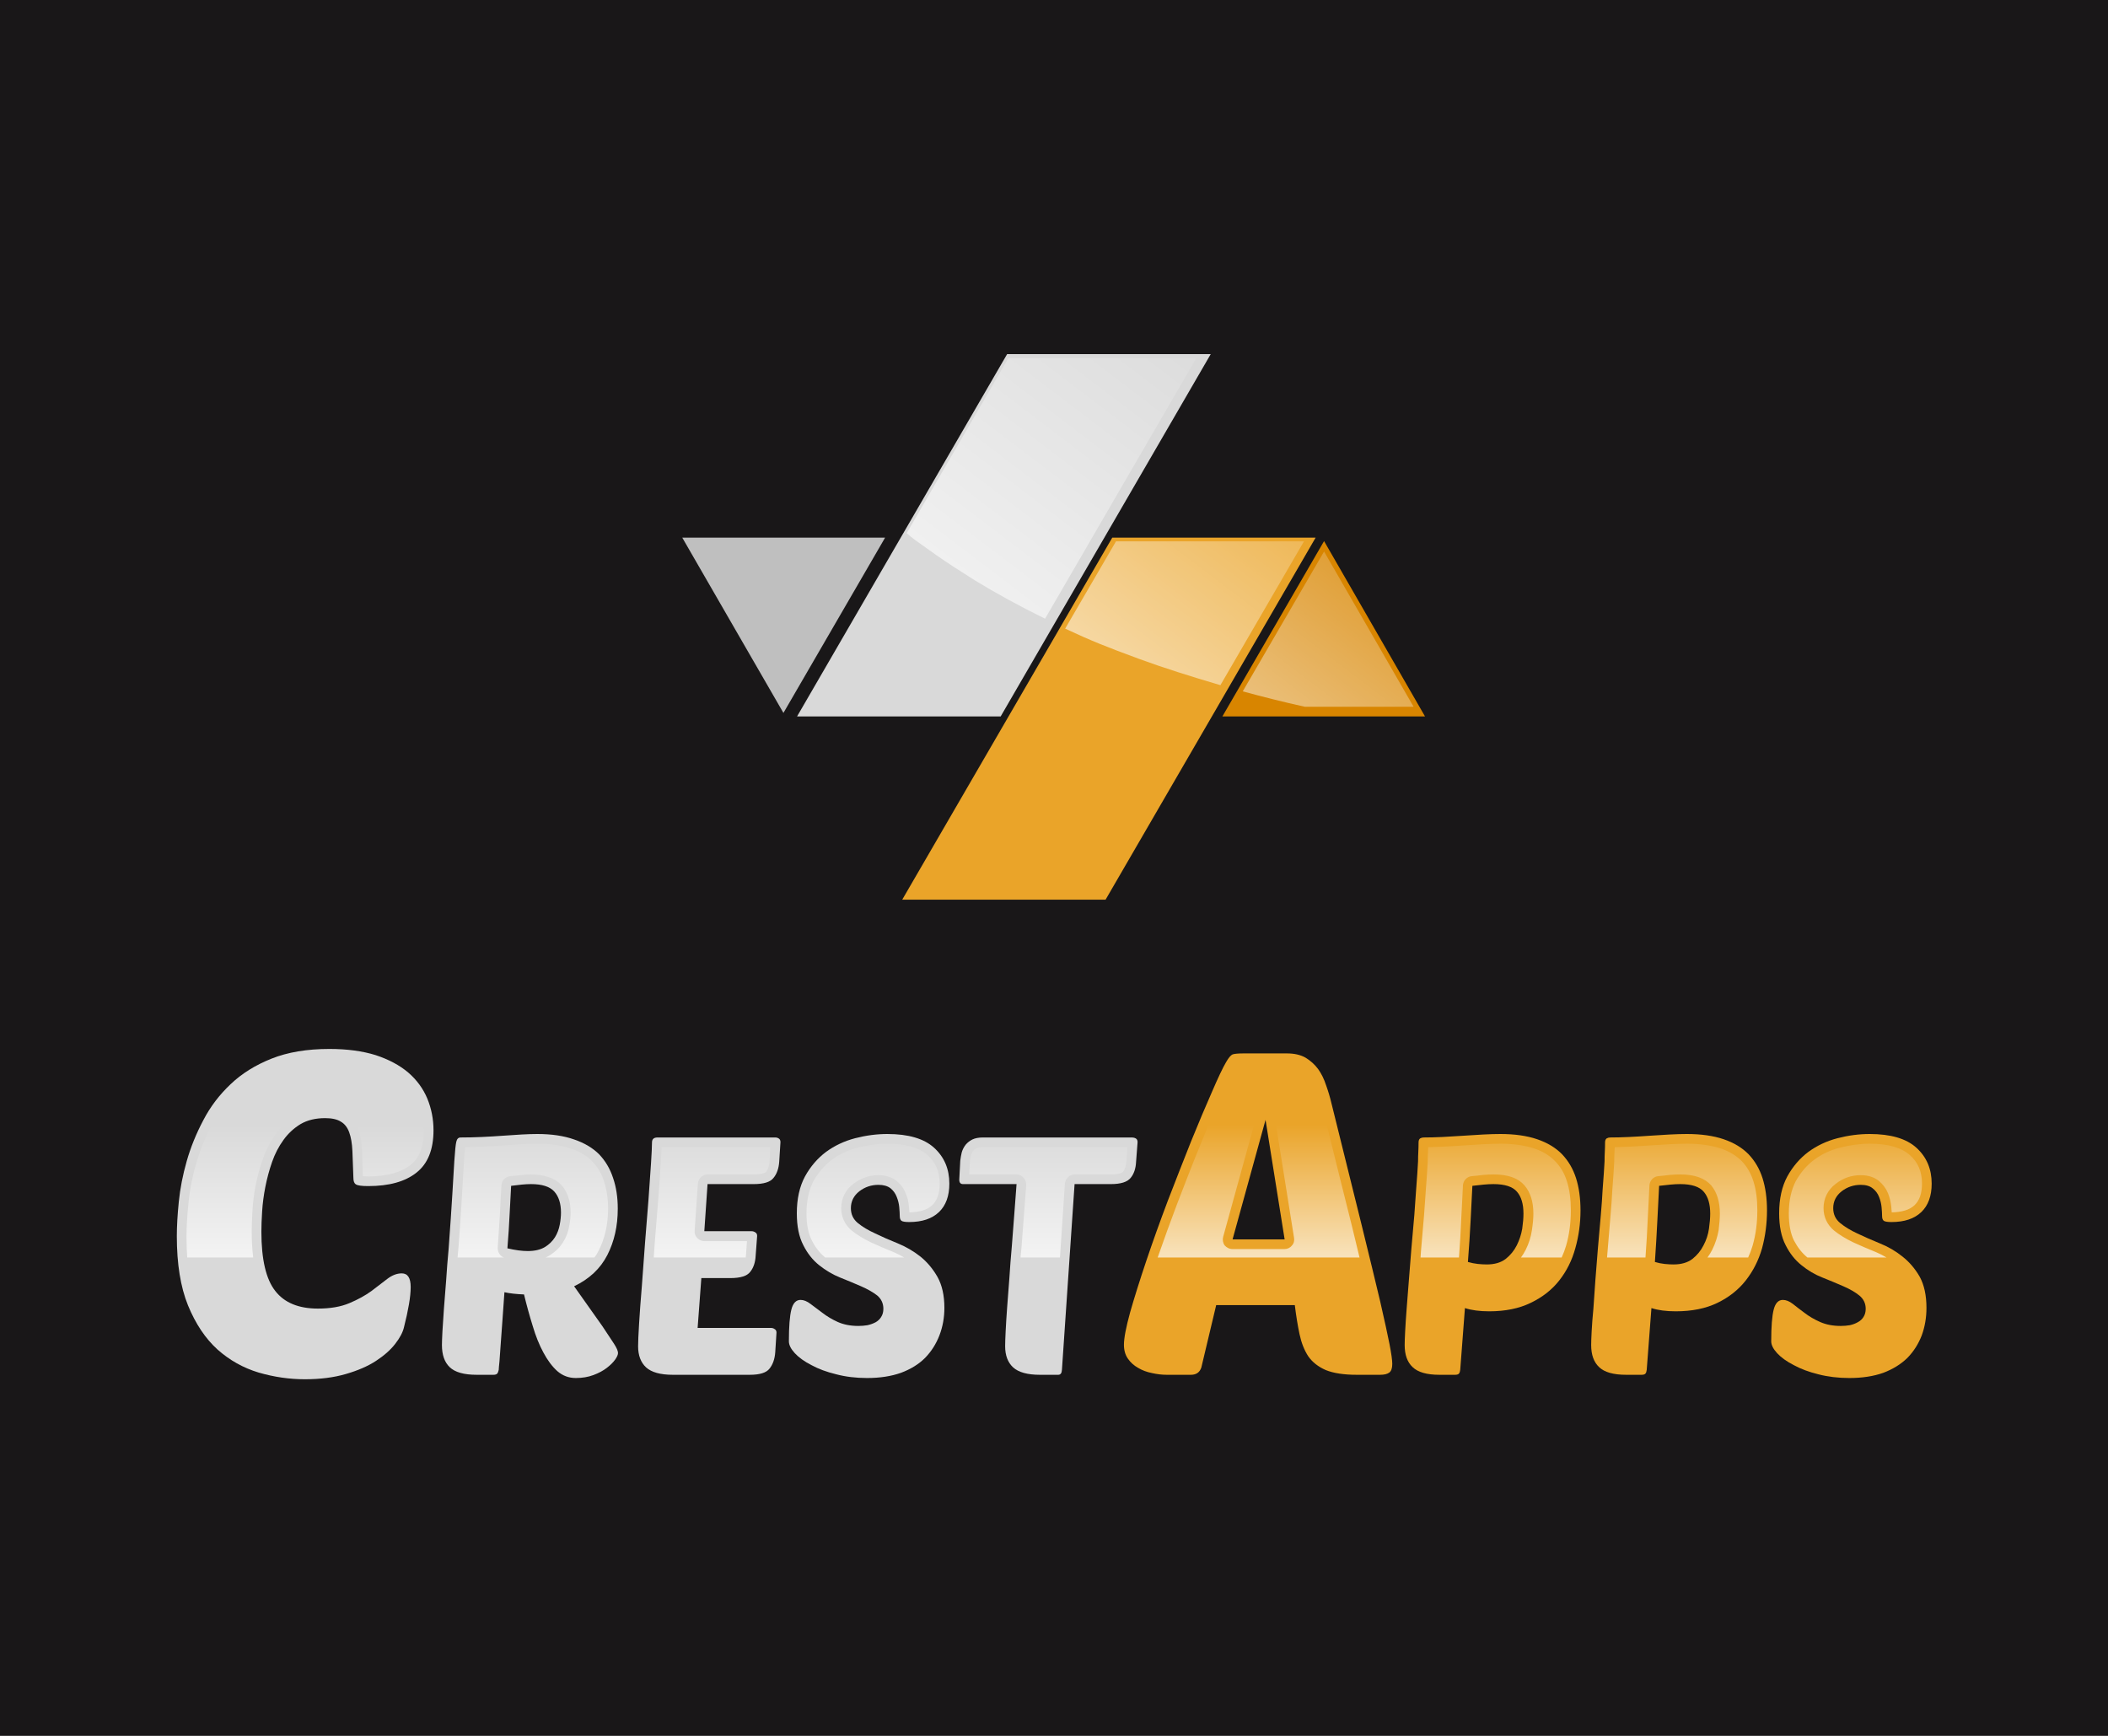
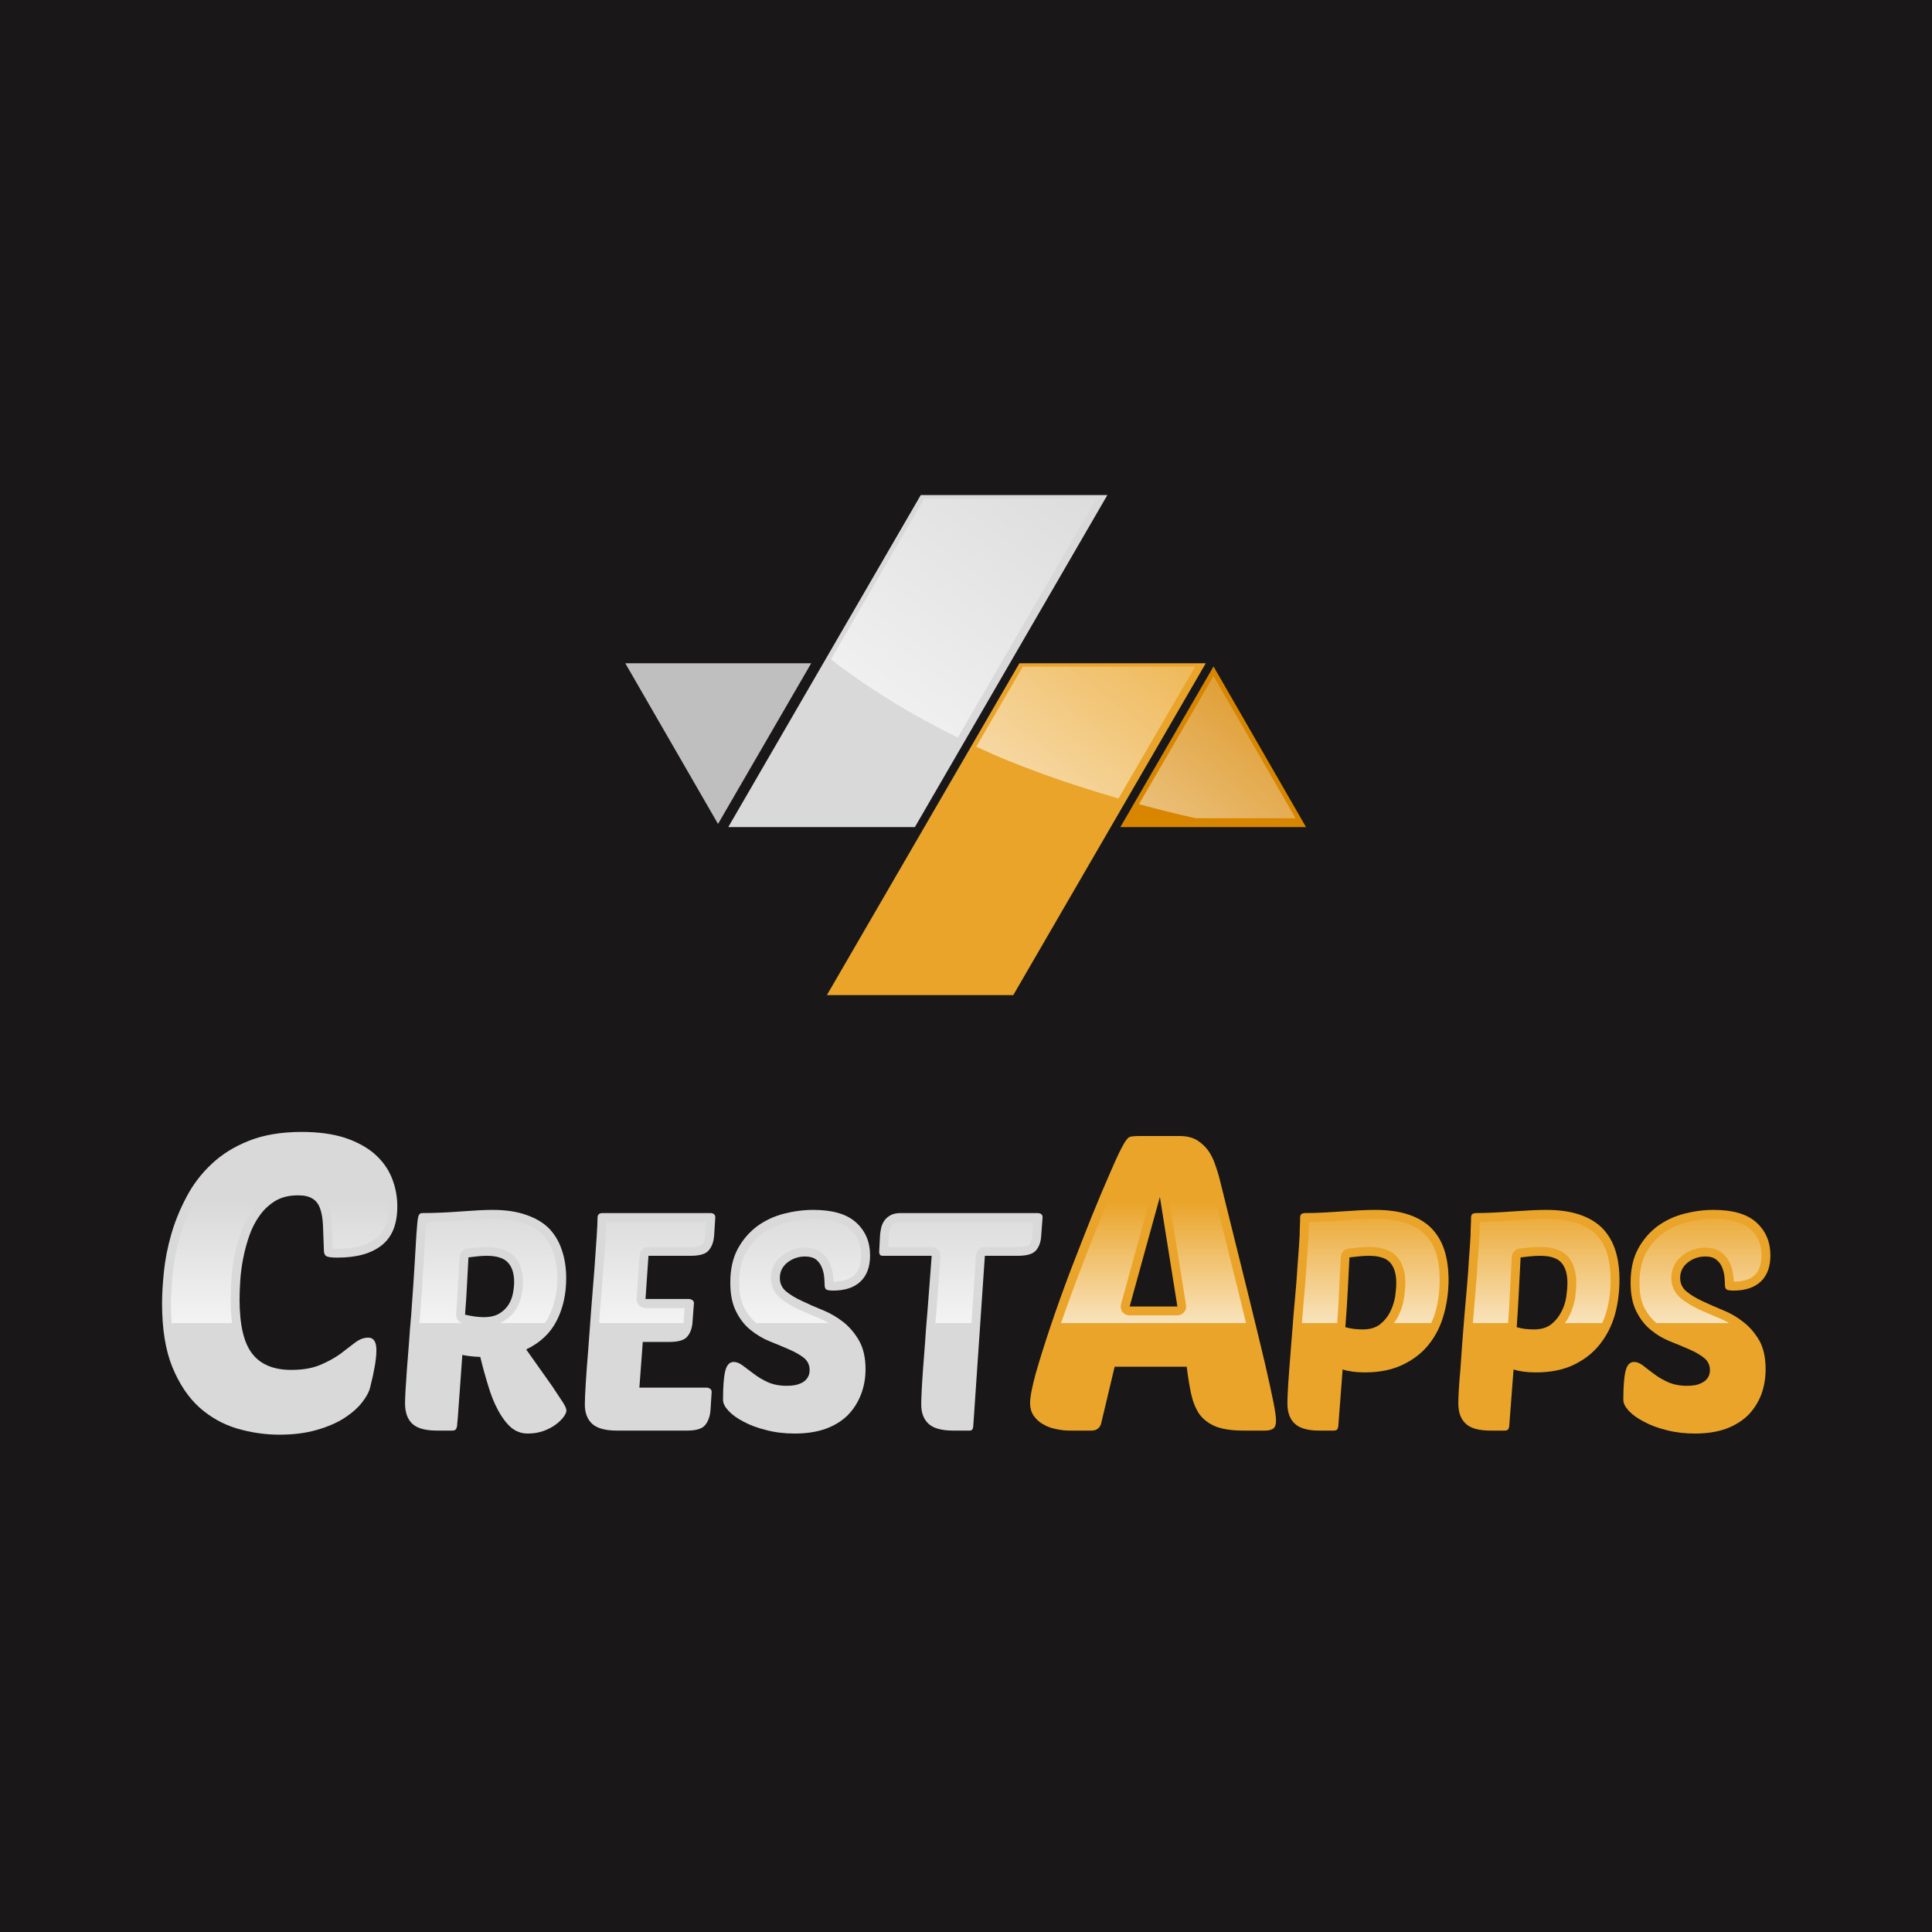
- <svg xmlns="http://www.w3.org/2000/svg" version="1.2" viewBox="0 0 850 700" width="850" height="700">
+ <svg xmlns="http://www.w3.org/2000/svg" version="1.2" viewBox="0 0 850 850" width="850" height="850">
  <defs>
-     <linearGradient id="g1" x2="1" gradientUnits="userSpaceOnUse" gradientTransform="matrix(0,-77.727,678.107,0,420.471,531.131)">
+     <linearGradient id="g1" x2="1" gradientUnits="userSpaceOnUse" gradientTransform="matrix(0,-77.727,678.107,0,420.471,606.131)">
      <stop offset="0" stop-color="#ffffff" stop-opacity="1" />
      <stop offset="1" stop-color="#ffffff" stop-opacity="0" />
    </linearGradient>
-     <linearGradient id="g2" x2="1" gradientUnits="userSpaceOnUse" gradientTransform="matrix(151.625,-200.318,339.474,256.955,434.269,393.246)">
+     <linearGradient id="g2" x2="1" gradientUnits="userSpaceOnUse" gradientTransform="matrix(151.625,-200.318,339.474,256.955,434.269,468.246)">
      <stop offset="0" stop-color="#ffffff" stop-opacity="1" />
      <stop offset="1" stop-color="#ffffff" stop-opacity="0" />
    </linearGradient>
  </defs>
  <style>
		.s0 { fill: #191718 } 
		.s1 { fill: #d9d9d9 } 
		.s2 { fill: #eaa429 } 
		.s3 { mix-blend-mode: screen;fill: url(#g1) } 
		.s4 { fill: #bfbfbf } 
		.s5 { fill: #d88500 } 
		.s6 { fill: url(#g2) } 
	</style>
  <g id="Layer 1">
    <g id="Background">
-       <path id="&lt;Path&gt;" class="s0" d="m850 0v700h-850v-700z" />
+       <path id="&lt;Path&gt;" class="s0" d="m850 0v850h-850v-850z" />
    </g>
    <g id="Logo Artwork">
      <g id="CrestApps">
        <g id="&lt;Group&gt;">
          <g id="&lt;Group&gt;">
            <g id="&lt;Group&gt;">
              <g id="&lt;Group&gt;">
-                 <path id="&lt;Compound Path&gt;" class="s1" d="m128.2 527.7q7.5 0 12.7-2.2 5.2-2.2 8.9-4.9 3.6-2.7 6.4-4.9 2.9-2.2 5.8-2.2 3.6 0 3.6 5.5 0 2.9-0.7 7-0.7 4.1-2 9.2-0.7 3.1-3.6 6.8-2.8 3.6-7.7 6.8-4.9 3.2-12.2 5.3-7.2 2.1-16.5 2.1-9.3 0-18.6-2.7-9.3-2.8-16.6-9.3-7.3-6.6-11.9-17.8-4.5-11.1-4.5-27.9 0-6 0.8-13.9 0.8-8 3.2-16.4 2.4-8.4 6.7-16.5 4.2-8.1 11-14.5 6.7-6.4 16.5-10.3 9.8-3.9 23.3-3.9 10.7 0 18.7 2.5 7.9 2.6 13.1 7 5.2 4.5 7.7 10.5 2.5 6.1 2.5 12.8 0 11.7-6.9 17.1-6.8 5.4-19.4 5.4-4 0-5-0.7-1-0.6-1-2.6-0.2-6.2-0.4-10.8-0.2-4.6-1.3-7.6-1.1-3-3.4-4.3-2.2-1.4-6.3-1.4-5.8 0-9.9 2.4-4.1 2.5-6.9 6.4-2.9 4-4.6 8.9-1.7 4.9-2.7 10-1 5.1-1.3 9.9-0.3 4.7-0.3 8.2 0 16.8 5.6 23.9 5.5 7.1 17.2 7.1z" />
+                 <path id="&lt;Compound Path&gt;" class="s1" d="m128.2 602.7q7.5 0 12.7-2.2 5.2-2.2 8.9-4.9 3.6-2.7 6.4-4.9 2.9-2.2 5.8-2.2 3.6 0 3.6 5.5 0 2.9-0.7 7-0.7 4.1-2 9.2-0.7 3.1-3.6 6.8-2.8 3.6-7.7 6.8-4.9 3.2-12.2 5.3-7.2 2.1-16.5 2.1-9.3 0-18.6-2.7-9.3-2.8-16.6-9.3-7.3-6.6-11.9-17.8-4.5-11.1-4.5-27.9 0-6 0.8-13.9 0.8-8 3.2-16.4 2.4-8.4 6.7-16.5 4.2-8.1 11-14.5 6.7-6.4 16.5-10.3 9.8-3.9 23.3-3.9 10.7 0 18.7 2.5 7.9 2.6 13.1 7 5.2 4.5 7.7 10.5 2.5 6.1 2.5 12.8 0 11.7-6.9 17.1-6.8 5.4-19.4 5.4-4 0-5-0.7-1-0.6-1-2.6-0.2-6.2-0.4-10.8-0.2-4.6-1.3-7.6-1.1-3-3.4-4.3-2.2-1.4-6.3-1.4-5.8 0-9.9 2.4-4.1 2.5-6.9 6.4-2.9 4-4.6 8.9-1.7 4.9-2.7 10-1 5.1-1.3 9.9-0.3 4.7-0.3 8.2 0 16.8 5.6 23.9 5.5 7.1 17.2 7.1z" />
              </g>
            </g>
            <g id="&lt;Group&gt;">
              <g id="&lt;Group&gt;">
-                 <path id="&lt;Compound Path&gt;" fill-rule="evenodd" class="s1" d="m192.2 554.4q-7.7 0-10.9-3.1-3.1-3-3.1-8.9 0-1.6 0.2-5.5 0.2-3.8 0.6-9.1 0.4-5.2 0.9-11.5 0.4-6.3 1-12.7 1-13.7 1.5-22.1 0.5-8.5 0.8-13.4 0.4-6.1 0.8-7.7 0.4-1.7 1.7-1.7 4.2 0 8.6-0.2 4.4-0.2 8.4-0.5 4-0.3 7.6-0.5 3.6-0.2 6.4-0.2 8.6 0 14.8 2.2 6.2 2.1 10.1 6 3.8 4 5.6 9.5 1.9 5.5 1.9 12.4 0 10.5-4.2 18.7-4.2 8.2-13.4 12.6l11.4 16.1q3.1 4.6 4.7 7.1 1.6 2.5 1.6 3.7 0 1-1.1 2.6-1.2 1.7-3.4 3.4-2.2 1.7-5.4 2.9-3.2 1.2-7.1 1.2-4.3 0-7.5-2.8-3.1-2.8-5.6-7.5-2.5-4.6-4.3-10.7-1.9-6.1-3.5-12.7-4.8-0.2-7.9-0.9-0.4 5.9-0.8 11.3-0.4 5.4-0.7 9.6-0.3 4.3-0.5 7-0.3 2.8-0.3 3.4-0.2 1-0.6 1.5-0.4 0.5-1.6 0.5zm21.9-76.9q-1.7 0-3.7 0.2-2 0.2-4.3 0.5-0.3 4.7-0.6 11.3-0.3 6.5-0.9 13.9 4.7 1.1 8.2 1.1 4.2 0 6.9-1.6 2.6-1.6 4.1-4 1.4-2.3 1.9-5 0.5-2.7 0.5-4.9 0-5.5-2.7-8.5-2.7-3-9.4-3z" />
+                 <path id="&lt;Compound Path&gt;" fill-rule="evenodd" class="s1" d="m192.2 629.4q-7.7 0-10.9-3.1-3.1-3-3.1-8.9 0-1.6 0.2-5.5 0.2-3.8 0.6-9.1 0.4-5.2 0.9-11.5 0.4-6.3 1-12.7 1-13.7 1.5-22.1 0.5-8.5 0.8-13.4 0.4-6.1 0.8-7.7 0.4-1.7 1.7-1.7 4.2 0 8.6-0.2 4.4-0.2 8.4-0.5 4-0.3 7.6-0.5 3.6-0.2 6.4-0.2 8.6 0 14.8 2.2 6.2 2.1 10.1 6 3.8 4 5.6 9.5 1.9 5.5 1.9 12.4 0 10.5-4.2 18.7-4.2 8.2-13.4 12.6l11.4 16.1q3.1 4.6 4.7 7.1 1.6 2.5 1.6 3.7 0 1-1.1 2.6-1.2 1.7-3.4 3.4-2.2 1.7-5.4 2.9-3.2 1.2-7.1 1.2-4.3 0-7.5-2.8-3.1-2.8-5.6-7.5-2.5-4.6-4.3-10.7-1.9-6.1-3.5-12.7-4.8-0.2-7.9-0.9-0.4 5.9-0.8 11.3-0.4 5.4-0.7 9.6-0.3 4.3-0.5 7-0.3 2.8-0.3 3.4-0.2 1-0.6 1.5-0.4 0.5-1.6 0.5zm21.9-76.9q-1.7 0-3.7 0.2-2 0.2-4.3 0.5-0.3 4.7-0.6 11.3-0.3 6.5-0.9 13.9 4.7 1.1 8.2 1.1 4.2 0 6.9-1.6 2.6-1.6 4.1-4 1.4-2.3 1.9-5 0.5-2.7 0.5-4.9 0-5.5-2.7-8.5-2.7-3-9.4-3z" />
              </g>
            </g>
            <g id="&lt;Group&gt;">
              <g id="&lt;Group&gt;">
-                 <path id="&lt;Compound Path&gt;" class="s1" d="m271.3 554.4q-7.5 0-10.8-3-3.2-3-3.2-8.5 0-2.7 0.4-9.2 0.4-6.6 1.1-14.9 0.6-8.4 1.3-17.7 0.7-9.3 1.4-17.5 0.6-8.2 1-14.4 0.4-6.2 0.4-8.5 0-2 2.2-2h47.5q0.8 0 1.4 0.4 0.7 0.4 0.7 1.5l-0.5 7.9q-0.3 4.1-2.3 6.5-1.9 2.5-8 2.5h-18.6l-1.3 19h19.1q0.8 0 1.5 0.5 0.7 0.4 0.7 1.4l-0.6 8q-0.2 4-2.2 6.5-1.9 2.5-8 2.5h-11.7l-1.5 20.1h29.6q0.8 0 1.5 0.5 0.7 0.4 0.7 1.4l-0.5 7.9q-0.3 4.1-2.3 6.6-1.9 2.5-8 2.5z" />
+                 <path id="&lt;Compound Path&gt;" class="s1" d="m271.3 629.4q-7.5 0-10.8-3-3.2-3-3.2-8.5 0-2.7 0.4-9.2 0.4-6.6 1.1-14.9 0.6-8.4 1.3-17.7 0.7-9.3 1.4-17.5 0.6-8.2 1-14.4 0.4-6.2 0.4-8.5 0-2 2.2-2h47.5q0.8 0 1.4 0.4 0.7 0.4 0.7 1.5l-0.5 7.9q-0.3 4.1-2.3 6.5-1.9 2.5-8 2.5h-18.6l-1.3 19h19.1q0.8 0 1.5 0.5 0.7 0.4 0.7 1.4l-0.6 8q-0.2 4-2.2 6.5-1.9 2.5-8 2.5h-11.7l-1.5 20.1h29.6q0.8 0 1.5 0.5 0.7 0.4 0.7 1.4l-0.5 7.9q-0.3 4.1-2.3 6.6-1.9 2.5-8 2.5z" />
              </g>
            </g>
            <g id="&lt;Group&gt;">
              <g id="&lt;Group&gt;">
-                 <path id="&lt;Compound Path&gt;" class="s1" d="m357.8 457.3q12.7 0 18.8 5.5 6.2 5.6 6.2 14.5 0 7.5-4.2 11.5-4.2 4-12 4-2.4 0-3.1-0.5-0.7-0.5-0.7-2 0-1.3-0.2-3.5-0.2-2.1-1-4.1-0.8-2.1-2.5-3.5-1.8-1.4-4.9-1.4-4.3 0-7.7 2.6-3.4 2.7-3.4 6.8 0 3.7 2.8 6 2.8 2.3 7 4.2 4.1 2 9.1 4 4.9 2 9.1 5.3 4.1 3.3 6.9 8.2 2.8 5 2.8 12.5 0 5.9-2 11.1-2 5.2-5.8 9.1-3.8 3.8-9.7 6-5.9 2.1-13.7 2.1-6.7 0-12.4-1.5-5.8-1.4-10-3.7-4.3-2.2-6.7-4.8-2.4-2.6-2.4-4.8 0-8.9 1-12.8 1-3.9 3.7-3.9 1.9 0 4 1.6 2.1 1.6 4.8 3.6 2.7 2.1 6.2 3.7 3.6 1.6 8.3 1.6 1.9 0 3.7-0.3 1.8-0.4 3.3-1.2 1.4-0.8 2.2-2.1 0.9-1.4 0.9-3.3 0-3.3-2.5-5.4-2.6-2-6.5-3.7-3.9-1.7-8.4-3.5-4.5-1.8-8.5-5-3.9-3.1-6.4-8.1-2.6-5-2.6-12.8 0-8.8 3.3-14.9 3.3-6 8.5-9.9 5.2-3.8 11.7-5.5 6.6-1.7 13-1.7z" />
+                 <path id="&lt;Compound Path&gt;" class="s1" d="m357.8 532.3q12.7 0 18.8 5.5 6.2 5.6 6.2 14.5 0 7.5-4.2 11.5-4.2 4-12 4-2.4 0-3.1-0.5-0.7-0.5-0.7-2 0-1.3-0.2-3.5-0.2-2.1-1-4.1-0.8-2.1-2.5-3.5-1.8-1.4-4.9-1.4-4.3 0-7.7 2.6-3.4 2.7-3.4 6.8 0 3.7 2.8 6 2.8 2.3 7 4.2 4.1 2 9.1 4 4.9 2 9.1 5.3 4.1 3.3 6.9 8.2 2.8 5 2.8 12.5 0 5.9-2 11.1-2 5.2-5.8 9.1-3.8 3.8-9.7 6-5.9 2.1-13.7 2.1-6.7 0-12.4-1.5-5.8-1.4-10-3.7-4.3-2.2-6.7-4.8-2.4-2.6-2.4-4.8 0-8.9 1-12.8 1-3.9 3.7-3.9 1.9 0 4 1.6 2.1 1.6 4.8 3.6 2.7 2.1 6.2 3.7 3.6 1.6 8.3 1.6 1.9 0 3.7-0.3 1.8-0.4 3.3-1.2 1.4-0.8 2.2-2.1 0.9-1.4 0.9-3.3 0-3.3-2.5-5.4-2.6-2-6.5-3.7-3.9-1.7-8.4-3.5-4.5-1.8-8.5-5-3.9-3.1-6.4-8.1-2.6-5-2.6-12.8 0-8.8 3.3-14.9 3.3-6 8.5-9.9 5.2-3.8 11.7-5.5 6.6-1.7 13-1.7z" />
              </g>
            </g>
            <g id="&lt;Group&gt;">
              <g id="&lt;Group&gt;">
-                 <path id="&lt;Compound Path&gt;" class="s1" d="m433.3 477.5l-5.1 74.9q-0.1 2-1.5 2h-7.4q-7.5 0-10.8-3-3.2-3-3.2-8.5 0-2 0.2-6 0.2-4.1 0.6-9.6 0.4-5.4 0.9-11.8 0.4-6.4 1-13 0.5-6.5 1-13 0.5-6.4 0.9-12h-21.6q-1.5 0-1.5-1.8l0.4-7.6q0.2-1.7 0.6-3.4 0.5-1.7 1.6-3.1 1.1-1.3 2.7-2.1 1.7-0.8 4.2-0.8h60.2q0.8 0 1.5 0.4 0.7 0.4 0.7 1.5l-0.6 7.9q-0.2 4.1-2.2 6.5-2 2.5-8 2.5z" />
+                 <path id="&lt;Compound Path&gt;" class="s1" d="m433.3 552.5l-5.1 74.9q-0.1 2-1.5 2h-7.4q-7.5 0-10.8-3-3.2-3-3.2-8.5 0-2 0.2-6 0.2-4.1 0.6-9.6 0.4-5.4 0.9-11.8 0.4-6.4 1-13 0.5-6.5 1-13 0.5-6.4 0.9-12h-21.6q-1.5 0-1.5-1.8l0.4-7.6q0.2-1.7 0.6-3.4 0.5-1.7 1.6-3.1 1.1-1.3 2.7-2.1 1.7-0.8 4.2-0.8h60.2q0.8 0 1.5 0.4 0.7 0.4 0.7 1.5l-0.6 7.9q-0.2 4.1-2.2 6.5-2 2.5-8 2.5z" />
              </g>
            </g>
-             <path id="&lt;Compound Path&gt;" fill-rule="evenodd" class="s2" d="m518.9 424.8q4.5 0 7.5 1.7 3 1.8 5.1 4.6 2 2.8 3.2 6.5 1.3 3.6 2.2 7.4 7.3 29.6 12.1 48.8 4.7 19.1 7.5 30.9 2.7 11.8 3.8 17.4 1.1 5.7 1.1 7.9 0 2.6-1.2 3.5-1.2 0.9-3.7 0.9h-9.4q-7.8 0-12.5-1.9-4.6-2-7.1-5.6-2.4-3.7-3.5-8.9-1.1-5.2-1.9-11.7h-31.7l-6 25.2q-1 2.9-4.2 2.9h-9.7q-2.9 0-6-0.7-3.1-0.6-5.6-2.1-2.5-1.4-4.1-3.7-1.6-2.3-1.6-5.6 0-4 2.5-13.1 2.6-9.1 6.5-20.7 3.9-11.6 8.7-24.3 4.9-12.7 9.4-24 4.6-11.3 8.4-19.9 3.7-8.6 5.7-12 1.5-2.6 2.6-3.1 1.2-0.4 4.5-0.4zm-21.9 75h21l-7.7-48.2z" />
-             <path id="&lt;Compound Path&gt;" fill-rule="evenodd" class="s2" d="m580.4 554.4q-7.6 0-10.8-3.1-3.2-3-3.2-8.9 0-1.8 0.2-5.6 0.2-3.9 0.6-9.1 0.4-5.3 0.9-11.5 0.5-6.2 1-12.6 0.7-8 1.2-13.7 0.4-5.8 0.7-9.9 0.3-4.1 0.5-6.8 0.2-2.8 0.3-4.9 0-2.1 0.1-3.8 0.1-1.8 0.1-3.8 0-1.1 0.6-1.6 0.7-0.4 1.4-0.4 3.5 0 7.7-0.2 4.1-0.2 8.3-0.5 4.2-0.3 8.1-0.5 3.9-0.2 6.9-0.2 8.6 0 14.8 2.1 6.2 2.1 10.1 6.1 3.8 4 5.6 9.6 1.8 5.7 1.8 13 0 7.9-2.1 15.3-2 7.3-6.5 13-4.4 5.6-11.5 9-7 3.4-16.7 3.4-5.8 0-9.8-1.3l-1.9 24.9q-0.1 1-0.5 1.5-0.4 0.5-1.6 0.5zm21.8-76.9q-1.8 0-3.9 0.2-2.2 0.2-4.6 0.5-0.3 5.7-0.7 13.8-0.4 8.1-1.1 16.9 2.1 0.6 4 0.8 2 0.2 3.6 0.2 4.7 0 7.6-2.2 2.9-2.3 4.5-5.5 1.6-3.2 2.2-6.7 0.5-3.5 0.5-6.1 0-5.8-2.6-8.8-2.6-3.1-9.5-3.1z" />
-             <path id="&lt;Compound Path&gt;" fill-rule="evenodd" class="s2" d="m655.7 554.4q-7.7 0-10.9-3.1-3.2-3-3.2-8.9 0-1.8 0.2-5.6 0.2-3.9 0.7-9.1 0.4-5.3 0.8-11.5 0.5-6.2 1-12.6 0.7-8 1.2-13.7 0.5-5.8 0.7-9.9 0.3-4.1 0.5-6.8 0.2-2.8 0.3-4.9 0-2.1 0.1-3.8 0.1-1.8 0.1-3.8 0-1.1 0.6-1.6 0.7-0.4 1.4-0.4 3.5 0 7.7-0.2 4.2-0.2 8.3-0.5 4.2-0.3 8.1-0.5 3.9-0.2 6.9-0.2 8.6 0 14.8 2.1 6.2 2.1 10.1 6.1 3.8 4 5.6 9.6 1.8 5.7 1.8 13 0 7.9-2 15.3-2.1 7.3-6.6 13-4.4 5.6-11.4 9-7 3.4-16.8 3.4-5.8 0-9.8-1.3l-1.9 24.9q-0.1 1-0.5 1.5-0.4 0.5-1.6 0.5zm21.8-76.9q-1.8 0-3.9 0.2-2.2 0.2-4.6 0.5-0.3 5.7-0.7 13.8-0.4 8.1-1 16.9 2 0.6 3.9 0.8 2 0.2 3.6 0.2 4.7 0 7.6-2.2 2.9-2.3 4.5-5.5 1.7-3.2 2.2-6.7 0.5-3.5 0.5-6.1 0-5.8-2.6-8.8-2.6-3.1-9.5-3.1z" />
-             <path id="&lt;Compound Path&gt;" class="s2" d="m753.9 457.3q12.7 0 18.8 5.5 6.2 5.6 6.2 14.5 0 7.5-4.2 11.5-4.2 4-12 4-2.4 0-3.1-0.5-0.7-0.5-0.7-2 0-1.3-0.2-3.5-0.2-2.1-1-4.1-0.8-2.1-2.6-3.5-1.7-1.4-4.8-1.4-4.3 0-7.7 2.6-3.4 2.7-3.4 6.8 0 3.7 2.8 6 2.8 2.3 6.9 4.2 4.2 2 9.1 4 5 2 9.1 5.3 4.2 3.3 7 8.2 2.7 5 2.7 12.5 0 5.9-1.9 11.1-2 5.2-5.8 9.1-3.9 3.8-9.7 6-5.9 2.1-13.7 2.1-6.7 0-12.5-1.5-5.7-1.4-9.9-3.7-4.3-2.2-6.7-4.8-2.4-2.6-2.4-4.8 0-8.9 1-12.8 1-3.9 3.7-3.9 1.9 0 4 1.6 2 1.6 4.7 3.6 2.7 2.1 6.3 3.7 3.6 1.6 8.3 1.6 1.9 0 3.7-0.3 1.8-0.4 3.2-1.2 1.5-0.8 2.3-2.1 0.9-1.4 0.9-3.3 0-3.3-2.6-5.4-2.5-2-6.4-3.7-3.9-1.7-8.4-3.5-4.6-1.8-8.5-5-3.9-3.1-6.4-8.1-2.6-5-2.6-12.8 0-8.8 3.3-14.9 3.3-6 8.5-9.9 5.2-3.8 11.7-5.5 6.6-1.7 13-1.7z" />
+             <path id="&lt;Compound Path&gt;" fill-rule="evenodd" class="s2" d="m518.9 499.8q4.5 0 7.5 1.7 3 1.8 5.1 4.6 2 2.8 3.2 6.5 1.3 3.6 2.2 7.4 7.3 29.6 12.1 48.8 4.7 19.1 7.5 30.9 2.7 11.8 3.8 17.4 1.1 5.7 1.1 7.9 0 2.6-1.2 3.5-1.2 0.9-3.7 0.9h-9.4q-7.8 0-12.5-1.9-4.6-2-7.1-5.6-2.4-3.7-3.5-8.9-1.1-5.2-1.9-11.7h-31.7l-6 25.2q-1 2.9-4.2 2.9h-9.7q-2.9 0-6-0.7-3.1-0.6-5.6-2.1-2.5-1.4-4.1-3.7-1.6-2.3-1.6-5.6 0-4 2.5-13.1 2.6-9.1 6.5-20.7 3.9-11.6 8.7-24.3 4.9-12.7 9.4-24 4.6-11.3 8.4-19.9 3.7-8.6 5.7-12 1.5-2.6 2.6-3.1 1.2-0.4 4.5-0.4zm-21.9 75h21l-7.7-48.2z" />
+             <path id="&lt;Compound Path&gt;" fill-rule="evenodd" class="s2" d="m580.4 629.4q-7.6 0-10.8-3.1-3.2-3-3.2-8.9 0-1.8 0.2-5.6 0.2-3.9 0.6-9.1 0.4-5.3 0.9-11.5 0.5-6.2 1-12.6 0.7-8 1.2-13.7 0.4-5.8 0.7-9.9 0.3-4.1 0.5-6.8 0.2-2.8 0.3-4.9 0-2.1 0.1-3.8 0.1-1.8 0.1-3.8 0-1.1 0.6-1.6 0.7-0.4 1.4-0.4 3.5 0 7.7-0.2 4.1-0.2 8.3-0.5 4.2-0.3 8.1-0.5 3.9-0.2 6.9-0.2 8.6 0 14.8 2.1 6.2 2.1 10.1 6.1 3.8 4 5.6 9.6 1.8 5.7 1.8 13 0 7.9-2.1 15.3-2 7.3-6.5 13-4.4 5.6-11.5 9-7 3.4-16.7 3.4-5.8 0-9.8-1.3l-1.9 24.9q-0.1 1-0.5 1.5-0.4 0.5-1.6 0.5zm21.8-76.9q-1.8 0-3.9 0.2-2.2 0.2-4.6 0.5-0.3 5.7-0.7 13.8-0.4 8.1-1.1 16.9 2.1 0.6 4 0.8 2 0.2 3.6 0.2 4.7 0 7.6-2.2 2.9-2.3 4.5-5.5 1.6-3.2 2.2-6.7 0.5-3.5 0.5-6.1 0-5.8-2.6-8.8-2.6-3.1-9.5-3.1z" />
+             <path id="&lt;Compound Path&gt;" fill-rule="evenodd" class="s2" d="m655.7 629.4q-7.7 0-10.9-3.1-3.2-3-3.2-8.9 0-1.8 0.2-5.6 0.2-3.9 0.7-9.1 0.4-5.3 0.8-11.5 0.5-6.2 1-12.6 0.7-8 1.2-13.7 0.5-5.8 0.7-9.9 0.3-4.1 0.5-6.8 0.2-2.8 0.3-4.9 0-2.1 0.1-3.8 0.1-1.8 0.1-3.8 0-1.1 0.6-1.6 0.7-0.4 1.4-0.4 3.5 0 7.7-0.2 4.2-0.2 8.3-0.5 4.2-0.3 8.1-0.5 3.9-0.2 6.9-0.2 8.6 0 14.8 2.1 6.2 2.1 10.1 6.1 3.8 4 5.6 9.6 1.8 5.7 1.8 13 0 7.9-2 15.3-2.1 7.3-6.6 13-4.4 5.6-11.4 9-7 3.4-16.8 3.4-5.8 0-9.8-1.3l-1.9 24.9q-0.1 1-0.5 1.5-0.4 0.5-1.6 0.5zm21.8-76.9q-1.8 0-3.9 0.2-2.2 0.2-4.6 0.5-0.3 5.7-0.7 13.8-0.4 8.1-1 16.9 2 0.6 3.9 0.8 2 0.2 3.6 0.2 4.7 0 7.6-2.2 2.9-2.3 4.5-5.5 1.7-3.2 2.2-6.7 0.5-3.5 0.5-6.1 0-5.8-2.6-8.8-2.6-3.1-9.5-3.1z" />
+             <path id="&lt;Compound Path&gt;" class="s2" d="m753.9 532.3q12.7 0 18.8 5.5 6.2 5.6 6.2 14.5 0 7.5-4.2 11.5-4.2 4-12 4-2.4 0-3.1-0.5-0.7-0.5-0.7-2 0-1.3-0.2-3.5-0.2-2.1-1-4.1-0.8-2.1-2.6-3.5-1.7-1.4-4.8-1.4-4.3 0-7.7 2.6-3.4 2.7-3.4 6.8 0 3.7 2.8 6 2.8 2.3 6.9 4.2 4.2 2 9.1 4 5 2 9.1 5.3 4.2 3.3 7 8.2 2.7 5 2.7 12.5 0 5.9-1.9 11.1-2 5.2-5.8 9.1-3.9 3.8-9.7 6-5.9 2.1-13.7 2.1-6.7 0-12.5-1.5-5.7-1.4-9.9-3.7-4.3-2.2-6.7-4.8-2.4-2.6-2.4-4.8 0-8.9 1-12.8 1-3.9 3.7-3.9 1.9 0 4 1.6 2 1.6 4.7 3.6 2.7 2.1 6.3 3.7 3.6 1.6 8.3 1.6 1.9 0 3.7-0.3 1.8-0.4 3.2-1.2 1.5-0.8 2.3-2.1 0.9-1.4 0.9-3.3 0-3.3-2.6-5.4-2.5-2-6.4-3.7-3.9-1.7-8.4-3.5-4.6-1.8-8.5-5-3.9-3.1-6.4-8.1-2.6-5-2.6-12.8 0-8.8 3.3-14.9 3.3-6 8.5-9.9 5.2-3.8 11.7-5.5 6.6-1.7 13-1.7z" />
          </g>
        </g>
-         <path id="&lt;Compound Path&gt;" fill-rule="evenodd" class="s3" d="m266.8 462.6h43.8l-0.3 5.6q-0.2 2.9-1.4 4.4c0 0-0.9 1-5 1h-18.6c-2 0-3.7 1.6-3.9 3.7l-1.3 19c-0.1 1.1 0.3 2.1 1 2.9 0.8 0.8 1.8 1.3 2.9 1.3h17.2l-0.4 5.6q0 0.5-0.1 1h-37.1q0.2-2.8 0.4-5.7 0.7-9.3 1.4-17.5c0.4-5.5 0.8-10.4 1-14.5q0.3-4.3 0.4-6.8zm112.1 14.7c0 3.9-1 6.8-3 8.7-2 1.9-5.1 2.8-9.2 2.9q-0.1-1.1-0.2-2.4-0.2-2.8-1.3-5.3-1.1-2.9-3.7-5c-1.9-1.5-4.3-2.3-7.3-2.3-3.8 0-7.1 1.2-10.1 3.5-3.2 2.4-4.9 5.9-4.9 9.8 0 3.6 1.5 6.7 4.2 9 2.1 1.7 4.7 3.3 7.8 4.8 2.8 1.3 5.9 2.6 9.3 4q2.1 0.9 4.1 2.1h-31.9c-2.1-1.8-3.9-4-5.3-6.8-1.5-2.8-2.2-6.5-2.2-11 0-5.2 1-9.5 2.8-13 2-3.5 4.5-6.4 7.4-8.6 3.1-2.3 6.6-3.9 10.4-4.9 4-1 8.1-1.6 12-1.6 7.4 0 12.9 1.6 16.2 4.6 3.3 2.9 4.9 6.7 4.9 11.5zm-210.2-32.8c1.4 3.5 2.2 7.3 2.2 11.3 0 6.6-1.8 11.2-5.4 14-3.8 3-9.6 4.6-17 4.6q-1.4-0.1-2.2-0.1c-0.1-4-0.2-7.4-0.3-10.2-0.1-3.5-0.6-6.4-1.5-8.8-1.1-2.9-2.7-5-5.1-6.4-2.1-1.3-4.8-1.9-8.3-1.9-4.6 0-8.6 1-11.9 3-3.2 1.9-5.9 4.4-8.1 7.4-2.1 3-3.8 6.3-5.1 9.9-1.2 3.4-2.2 7-2.9 10.6-0.7 3.5-1.1 7-1.3 10.4-0.2 3.2-0.3 6-0.3 8.4q0 5.7 0.6 10.4h-26.6q-0.3-4.1-0.3-8.6c0-3.8 0.3-8.4 0.8-13.5 0.5-5.1 1.5-10.4 3.1-15.7 1.5-5.3 3.6-10.6 6.3-15.8 2.7-5 6.1-9.5 10.3-13.5 4.1-3.9 9.2-7.1 15.3-9.5 6-2.4 13.3-3.6 21.8-3.6 6.7 0 12.6 0.8 17.5 2.3 4.8 1.6 8.7 3.7 11.8 6.3 3 2.6 5.2 5.6 6.6 9zm74.8 31.7c1.1 3.3 1.7 7 1.7 11.2 0 6.3-1.3 12-3.8 16.9q-0.7 1.5-1.7 2.8h-19.7q0.9-0.4 1.7-0.9c2.2-1.4 4-3.1 5.3-5.2 1.3-2 2.1-4.2 2.5-6.5q0.6-3 0.6-5.5c0-4.7-1.3-8.4-3.7-11.1-2.6-2.8-6.8-4.3-12.4-4.3q-1.8 0-4 0.3-2.1 0.2-4.4 0.4c-1.9 0.3-3.3 1.8-3.4 3.7q-0.3 4.7-0.6 11.3c-0.3 4.2-0.6 8.9-0.9 13.8-0.1 1.8 0.9 3.4 2.5 4h-18.7q0.1-1.6 0.3-3.2c0.7-9 1.2-16.5 1.5-22.2l0.8-13.4c0.2-2.9 0.3-4.7 0.5-5.7q3.3-0.1 6.9-0.2c2.9-0.2 5.8-0.3 8.5-0.5q4-0.3 7.5-0.5 3.5-0.2 6.2-0.2c5.3 0 9.9 0.7 13.6 2 3.5 1.2 6.4 2.9 8.5 5.1 2.1 2.2 3.7 4.8 4.7 7.9zm388.3 0.1c1.1 3.4 1.6 7.3 1.6 11.8 0 4.9-0.6 9.7-1.9 14.2q-0.7 2.4-1.8 4.8h-16.4q1.1-1.5 1.9-3.1c1.3-2.6 2.1-5.2 2.5-7.9 0.4-2.6 0.6-4.8 0.6-6.7 0-4.8-1.2-8.6-3.6-11.4-2.5-2.9-6.6-4.4-12.4-4.4q-2 0-4.3 0.2-2.2 0.3-4.6 0.5c-1.9 0.2-3.4 1.8-3.5 3.7q-0.3 5.7-0.7 13.8c-0.2 4.8-0.5 9.9-0.9 15.3h-15.5c0-1.1 1.1-13.1 1.4-16.9q0.4-5.8 0.7-9.9 0.3-4.1 0.5-6.9 0.2-2.7 0.3-5 0-2 0.1-3.8 0-1 0.1-2 2.8-0.1 5.9-0.2 4.3-0.2 8.5-0.5 4.1-0.3 8-0.5c2.5-0.1 4.8-0.2 6.7-0.2 5.3 0 9.8 0.7 13.6 1.9 3.5 1.2 6.3 2.9 8.4 5.1 2.2 2.2 3.8 4.9 4.8 8.1zm75.2 0c1.1 3.4 1.6 7.3 1.6 11.8 0 4.9-0.6 9.7-1.9 14.2q-0.7 2.4-1.8 4.8h-16.4q1.1-1.5 1.9-3.1c1.3-2.6 2.1-5.2 2.6-7.9 0.3-2.6 0.5-4.8 0.5-6.7 0-4.8-1.2-8.6-3.5-11.4-2.6-2.9-6.7-4.4-12.5-4.4q-2 0-4.3 0.2-2.2 0.3-4.6 0.5c-1.9 0.2-3.4 1.8-3.5 3.7q-0.3 5.7-0.7 13.8c-0.2 4.8-0.5 9.9-0.9 15.3h-15.5c0.1-1.1 1.1-13.1 1.4-16.9q0.5-5.8 0.7-9.9 0.3-4.1 0.5-6.9 0.2-2.7 0.3-5 0-2 0.1-3.8 0-1 0.1-2 2.8-0.1 6-0.2 4.2-0.2 8.4-0.5 4.1-0.3 8-0.5c2.6-0.1 4.8-0.2 6.7-0.2 5.3 0 9.9 0.7 13.6 1.9 3.5 1.2 6.3 2.9 8.5 5.1 2.1 2.2 3.7 4.9 4.7 8.1zm-310.7-13.7h58.3l-0.4 5.6q-0.2 2.9-1.4 4.4c0 0-0.8 1-4.9 1h-14.6c-2 0-3.7 1.6-3.9 3.7l-2 29.8h-15.9q0.2-2.1 0.4-4.2 0.5-6.6 1-13.1l0.9-12c0-1.1-0.3-2.1-1.1-2.9-0.7-0.8-1.7-1.3-2.8-1.3h-19.1l0.3-5.3c0.1-0.8 0.2-1.7 0.5-2.6q0.3-0.9 0.8-1.6 0.6-0.7 1.4-1.1c0.6-0.3 1.4-0.4 2.5-0.4zm378.7 14.7c0 3.9-1 6.8-3 8.7-2 1.9-5.1 2.8-9.2 2.9q-0.1-1.1-0.2-2.4-0.3-2.8-1.3-5.3-1.2-2.9-3.7-5c-1.9-1.5-4.3-2.3-7.3-2.3-3.8 0-7.2 1.2-10.1 3.5-3.2 2.4-4.9 5.9-4.9 9.8 0 3.6 1.5 6.7 4.2 9 2.1 1.7 4.7 3.3 7.8 4.8 2.8 1.3 5.9 2.6 9.3 4q2.1 0.9 4.1 2.1h-31.9c-2.2-1.8-3.9-4-5.4-6.8-1.4-2.8-2.1-6.5-2.1-11 0-5.2 1-9.5 2.8-13 2-3.5 4.4-6.4 7.4-8.6 3.1-2.3 6.5-3.9 10.4-4.9 4-1 8.1-1.6 12-1.6 7.4 0 12.9 1.6 16.2 4.6 3.3 2.9 4.9 6.7 4.9 11.5zm-229.8 17.4q1.6 6.6 3 12.4h-81.4c2.4-6.9 5-14.1 7.8-21.5 3.2-8.3 6.3-16.4 9.4-23.9 3-7.5 5.8-14.1 8.2-19.8 2.5-5.6 4.3-9.5 5.6-11.7 0.4-0.7 0.7-1.2 0.9-1.4 0.4 0 1.2-0.1 2.8-0.1h17.4q3.5 0 5.6 1.2c1.5 0.9 2.7 2 3.8 3.4q1.6 2.4 2.7 5.6c0.8 2.3 1.5 4.6 2.1 7.1q7.3 29.6 12.1 48.7zm-23.4 4.5l-7.7-48.2c-0.2-1.8-1.8-3.2-3.6-3.3q-0.1 0-0.2 0c-1.8 0-3.3 1.2-3.8 2.9l-13.3 48.2c-0.3 1.1-0.1 2.4 0.6 3.4 0.8 0.9 1.9 1.5 3.2 1.5h20.9c1.2 0 2.3-0.5 3-1.4 0.8-0.8 1.1-2 0.9-3.1z" />
+         <path id="&lt;Compound Path&gt;" fill-rule="evenodd" class="s3" d="m266.8 537.6h43.8l-0.3 5.6q-0.2 2.9-1.4 4.4c0 0-0.9 1-5 1h-18.6c-2 0-3.7 1.6-3.9 3.7l-1.3 19c-0.1 1.1 0.3 2.1 1 2.9 0.8 0.8 1.8 1.3 2.9 1.3h17.2l-0.4 5.6q0 0.5-0.1 1h-37.1q0.2-2.8 0.4-5.7 0.7-9.3 1.4-17.5c0.4-5.5 0.8-10.4 1-14.5q0.3-4.3 0.4-6.8zm112.1 14.7c0 3.9-1 6.8-3 8.7-2 1.9-5.1 2.8-9.2 2.9q-0.1-1.1-0.2-2.4-0.2-2.8-1.3-5.3-1.1-2.9-3.7-5c-1.9-1.5-4.3-2.3-7.3-2.3-3.8 0-7.1 1.2-10.1 3.5-3.2 2.4-4.9 5.9-4.9 9.8 0 3.6 1.5 6.7 4.2 9 2.1 1.7 4.7 3.3 7.8 4.8 2.8 1.3 5.9 2.6 9.3 4q2.1 0.9 4.1 2.1h-31.9c-2.1-1.8-3.9-4-5.3-6.8-1.5-2.8-2.2-6.5-2.2-11 0-5.2 1-9.5 2.8-13 2-3.5 4.5-6.4 7.4-8.6 3.1-2.3 6.6-3.9 10.4-4.9 4-1 8.1-1.6 12-1.6 7.4 0 12.9 1.6 16.2 4.6 3.3 2.9 4.9 6.7 4.9 11.5zm-210.2-32.8c1.4 3.5 2.2 7.3 2.2 11.3 0 6.6-1.8 11.2-5.4 14-3.8 3-9.6 4.6-17 4.6q-1.4-0.1-2.2-0.1c-0.1-4-0.2-7.4-0.3-10.2-0.1-3.5-0.6-6.4-1.5-8.8-1.1-2.9-2.7-5-5.1-6.4-2.1-1.3-4.8-1.9-8.3-1.9-4.6 0-8.6 1-11.9 3-3.2 1.9-5.9 4.4-8.1 7.4-2.1 3-3.8 6.3-5.1 9.9-1.2 3.4-2.2 7-2.9 10.6-0.7 3.5-1.1 7-1.3 10.4-0.2 3.2-0.3 6-0.3 8.4q0 5.7 0.6 10.4h-26.6q-0.3-4.1-0.3-8.6c0-3.8 0.3-8.4 0.8-13.5 0.5-5.1 1.5-10.4 3.1-15.7 1.5-5.3 3.6-10.6 6.3-15.8 2.7-5 6.1-9.5 10.3-13.5 4.1-3.9 9.2-7.1 15.3-9.5 6-2.4 13.3-3.6 21.8-3.6 6.7 0 12.6 0.8 17.5 2.3 4.8 1.6 8.7 3.7 11.8 6.3 3 2.6 5.2 5.6 6.6 9zm74.8 31.7c1.1 3.3 1.7 7 1.7 11.2 0 6.3-1.3 12-3.8 16.9q-0.7 1.5-1.7 2.8h-19.7q0.9-0.4 1.7-0.9c2.2-1.4 4-3.1 5.3-5.2 1.3-2 2.1-4.2 2.5-6.5q0.6-3 0.6-5.5c0-4.7-1.3-8.4-3.7-11.1-2.6-2.8-6.8-4.3-12.4-4.3q-1.8 0-4 0.3-2.1 0.2-4.4 0.4c-1.9 0.3-3.3 1.8-3.4 3.7q-0.3 4.7-0.6 11.3c-0.3 4.2-0.6 8.9-0.9 13.8-0.1 1.8 0.9 3.4 2.5 4h-18.7q0.1-1.6 0.3-3.2c0.7-9 1.2-16.5 1.5-22.2l0.8-13.4c0.2-2.9 0.3-4.7 0.5-5.7q3.3-0.1 6.9-0.2c2.9-0.2 5.8-0.3 8.5-0.5q4-0.3 7.5-0.5 3.5-0.2 6.2-0.2c5.3 0 9.9 0.7 13.6 2 3.5 1.2 6.4 2.9 8.5 5.1 2.1 2.2 3.7 4.8 4.7 7.9zm388.3 0.1c1.1 3.4 1.6 7.3 1.6 11.8 0 4.9-0.6 9.7-1.9 14.2q-0.7 2.4-1.8 4.8h-16.4q1.1-1.5 1.9-3.1c1.3-2.6 2.1-5.2 2.5-7.9 0.4-2.6 0.6-4.8 0.6-6.7 0-4.8-1.2-8.6-3.6-11.4-2.5-2.9-6.6-4.4-12.4-4.4q-2 0-4.3 0.2-2.2 0.3-4.6 0.5c-1.9 0.2-3.4 1.8-3.5 3.7q-0.3 5.7-0.7 13.8c-0.2 4.8-0.5 9.9-0.9 15.3h-15.5c0-1.1 1.1-13.1 1.4-16.9q0.4-5.8 0.7-9.9 0.3-4.1 0.5-6.9 0.2-2.7 0.3-5 0-2 0.1-3.8 0-1 0.1-2 2.8-0.1 5.9-0.2 4.3-0.2 8.5-0.5 4.1-0.3 8-0.5c2.5-0.1 4.8-0.2 6.7-0.2 5.3 0 9.8 0.7 13.6 1.9 3.5 1.2 6.3 2.9 8.4 5.1 2.2 2.2 3.8 4.9 4.8 8.1zm75.2 0c1.1 3.4 1.6 7.3 1.6 11.8 0 4.9-0.6 9.7-1.9 14.2q-0.7 2.4-1.8 4.8h-16.4q1.1-1.5 1.9-3.1c1.3-2.6 2.1-5.2 2.6-7.9 0.3-2.6 0.5-4.8 0.5-6.7 0-4.8-1.2-8.6-3.5-11.4-2.6-2.9-6.7-4.4-12.5-4.4q-2 0-4.3 0.2-2.2 0.3-4.6 0.5c-1.9 0.2-3.4 1.8-3.5 3.7q-0.3 5.7-0.7 13.8c-0.2 4.8-0.5 9.9-0.9 15.3h-15.5c0.1-1.1 1.1-13.1 1.4-16.9q0.5-5.8 0.7-9.9 0.3-4.1 0.5-6.9 0.2-2.7 0.3-5 0-2 0.1-3.8 0-1 0.1-2 2.8-0.1 6-0.2 4.2-0.2 8.4-0.5 4.1-0.3 8-0.5c2.6-0.1 4.8-0.2 6.7-0.2 5.3 0 9.9 0.7 13.6 1.9 3.5 1.2 6.3 2.9 8.5 5.1 2.1 2.2 3.7 4.9 4.7 8.1zm-310.7-13.7h58.3l-0.4 5.6q-0.2 2.9-1.4 4.4c0 0-0.8 1-4.9 1h-14.6c-2 0-3.7 1.6-3.9 3.7l-2 29.8h-15.9q0.2-2.1 0.4-4.2 0.5-6.6 1-13.1l0.9-12c0-1.1-0.3-2.1-1.1-2.9-0.7-0.8-1.7-1.3-2.8-1.3h-19.1l0.3-5.3c0.1-0.8 0.2-1.7 0.5-2.6q0.3-0.9 0.8-1.6 0.6-0.7 1.4-1.1c0.6-0.3 1.4-0.4 2.5-0.4zm378.7 14.7c0 3.9-1 6.8-3 8.7-2 1.9-5.1 2.8-9.2 2.9q-0.1-1.1-0.2-2.4-0.3-2.8-1.3-5.3-1.2-2.9-3.7-5c-1.9-1.5-4.3-2.3-7.3-2.3-3.8 0-7.2 1.2-10.1 3.5-3.2 2.4-4.9 5.9-4.9 9.8 0 3.6 1.5 6.7 4.2 9 2.1 1.7 4.7 3.3 7.8 4.8 2.8 1.3 5.9 2.6 9.3 4q2.1 0.9 4.1 2.1h-31.9c-2.2-1.8-3.9-4-5.4-6.8-1.4-2.8-2.1-6.5-2.1-11 0-5.2 1-9.5 2.8-13 2-3.5 4.4-6.4 7.4-8.6 3.1-2.3 6.5-3.9 10.4-4.9 4-1 8.1-1.6 12-1.6 7.4 0 12.9 1.6 16.2 4.6 3.3 2.9 4.9 6.7 4.9 11.5zm-229.8 17.4q1.6 6.6 3 12.4h-81.4c2.4-6.9 5-14.1 7.8-21.5 3.2-8.3 6.3-16.4 9.4-23.9 3-7.5 5.8-14.1 8.2-19.8 2.5-5.6 4.3-9.5 5.6-11.7 0.4-0.7 0.7-1.2 0.9-1.4 0.4 0 1.2-0.1 2.8-0.1h17.4q3.5 0 5.6 1.2c1.5 0.9 2.7 2 3.8 3.4q1.6 2.4 2.7 5.6c0.8 2.3 1.5 4.6 2.1 7.1q7.3 29.6 12.1 48.7zm-23.4 4.5l-7.7-48.2c-0.2-1.8-1.8-3.2-3.6-3.3q-0.1 0-0.2 0c-1.8 0-3.3 1.2-3.8 2.9l-13.3 48.2c-0.3 1.1-0.1 2.4 0.6 3.4 0.8 0.9 1.9 1.5 3.2 1.5h20.9c1.2 0 2.3-0.5 3-1.4 0.8-0.8 1.1-2 0.9-3.1z" />
      </g>
      <g id="Icon">
        <g id="&lt;Group&gt;">
          <g id="&lt;Group&gt;">
            <g id="&lt;Group&gt;">
-               <path id="&lt;Path&gt;" class="s1" d="m403.5 288.9l84.7-146.1h-82.1l-84.7 146.1z" />
+               <path id="&lt;Path&gt;" class="s1" d="m402.5 363.9l84.7-146.1h-82.1l-84.7 146.1z" />
            </g>
            <g id="&lt;Group&gt;">
              <g id="&lt;Group&gt;">
-                 <path id="&lt;Path&gt;" class="s4" d="m315.9 287.5l-40.8-70.7h81.8z" />
+                 <path id="&lt;Path&gt;" class="s4" d="m315.9 362.5l-40.8-70.7h81.8z" />
              </g>
            </g>
          </g>
          <g id="&lt;Group&gt;">
-             <path id="&lt;Path&gt;" class="s2" d="m448.5 216.8l-84.7 146h82l84.7-146z" />
+             <path id="&lt;Path&gt;" class="s2" d="m448.5 291.8l-84.7 146h82l84.7-146z" />
            <g id="&lt;Group&gt;">
-               <path id="&lt;Path&gt;" class="s5" d="m533.9 218.2l40.7 70.7h-81.7z" />
+               <path id="&lt;Path&gt;" class="s5" d="m533.9 293.2l40.7 70.7h-81.7z" />
            </g>
          </g>
        </g>
-         <path id="&lt;Compound Path&gt;" class="s6" d="m526.1 285c-8.6-1.9-16.9-4-25-6.2l32.8-56.4 36.1 62.6zm-34-8.7c-12.2-3.6-23-7-32.8-10.6-13.3-4.9-19.1-7.2-29.8-12.2l20.5-35.2h75.8zm-70.7-26.8c-10.6-5.2-19.8-10.3-28.2-15.4-6.2-3.9-11.2-7.1-15.6-10.2-2.8-2-5.7-4.1-8.7-6.2q-1.4-1.1-1.8-1.4c0 0-1.4-1.2-1.5-1.3l41-70.6h75.8z" />
+         <path id="&lt;Compound Path&gt;" class="s6" d="m526.1 360c-8.6-1.9-16.9-4-25-6.2l32.8-56.4 36.1 62.6zm-34-8.7c-12.2-3.6-23-7-32.8-10.6-13.3-4.9-19.1-7.2-29.8-12.2l20.5-35.2h75.8zm-70.7-26.8c-10.6-5.2-19.8-10.3-28.2-15.4-6.2-3.9-11.2-7.1-15.6-10.2-2.8-2-5.7-4.1-8.7-6.2q-1.4-1.1-1.8-1.4c0 0-1.4-1.2-1.5-1.3l41-70.6h75.8z" />
      </g>
    </g>
  </g>
</svg>
